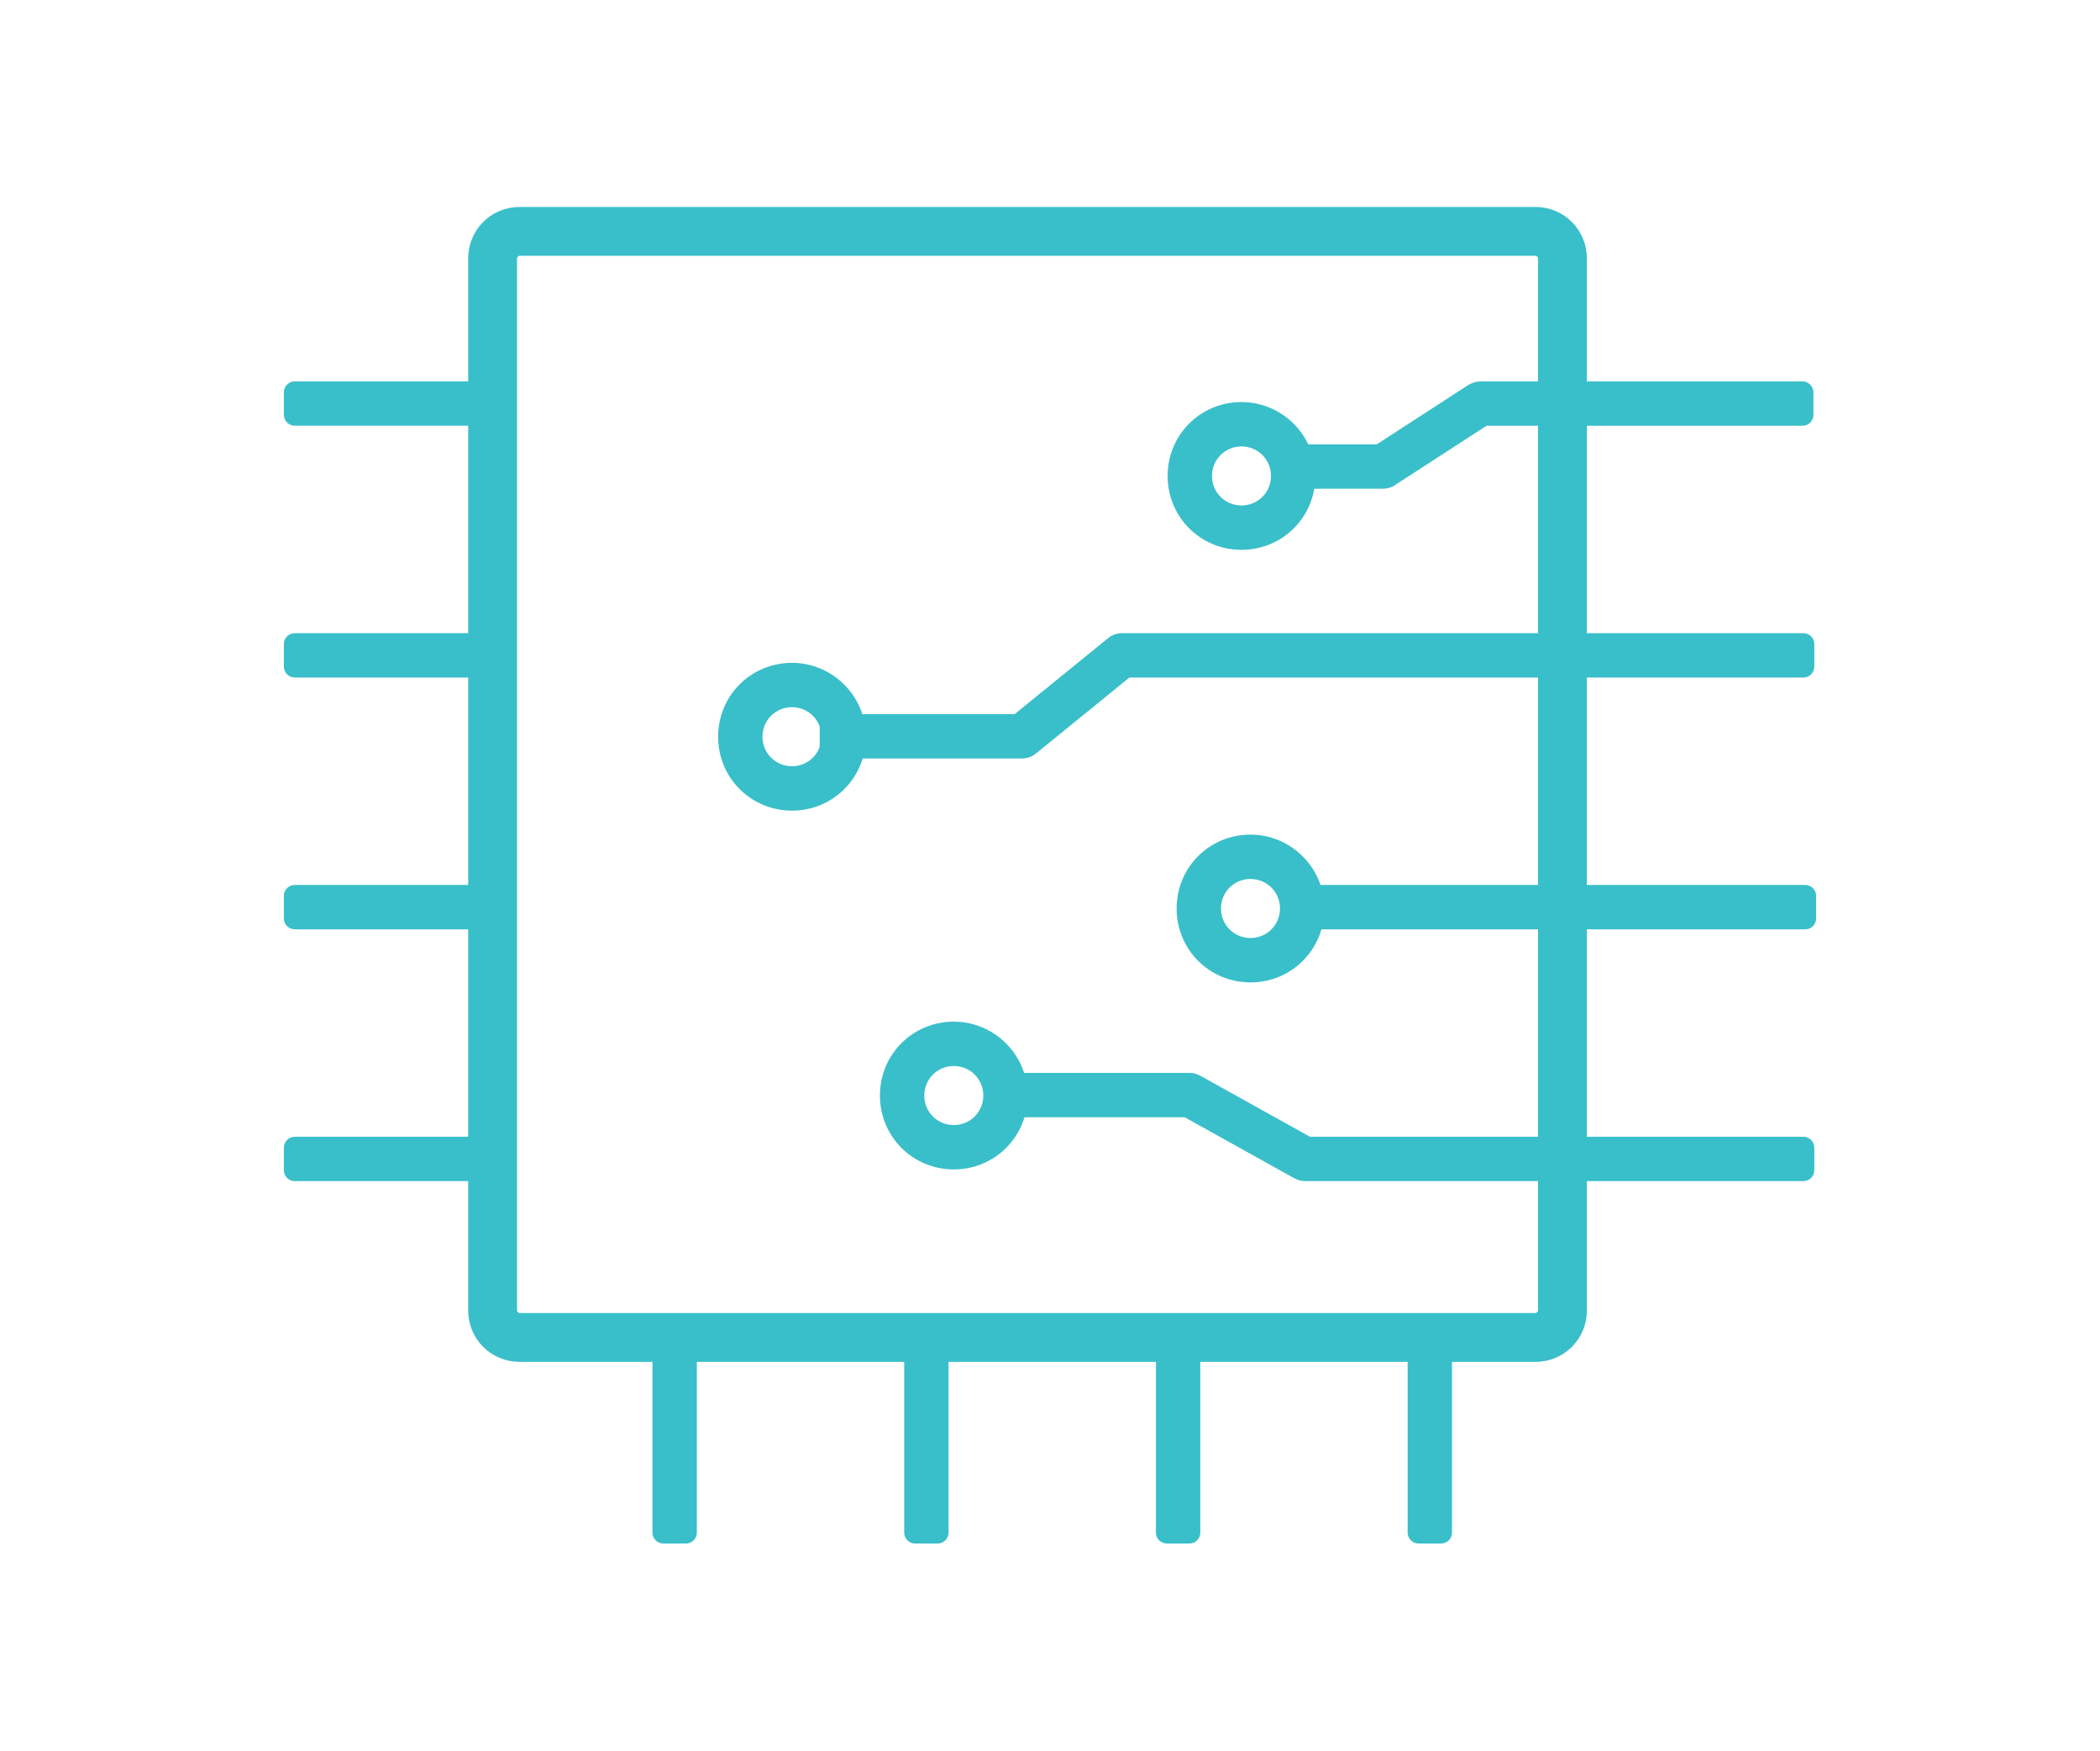
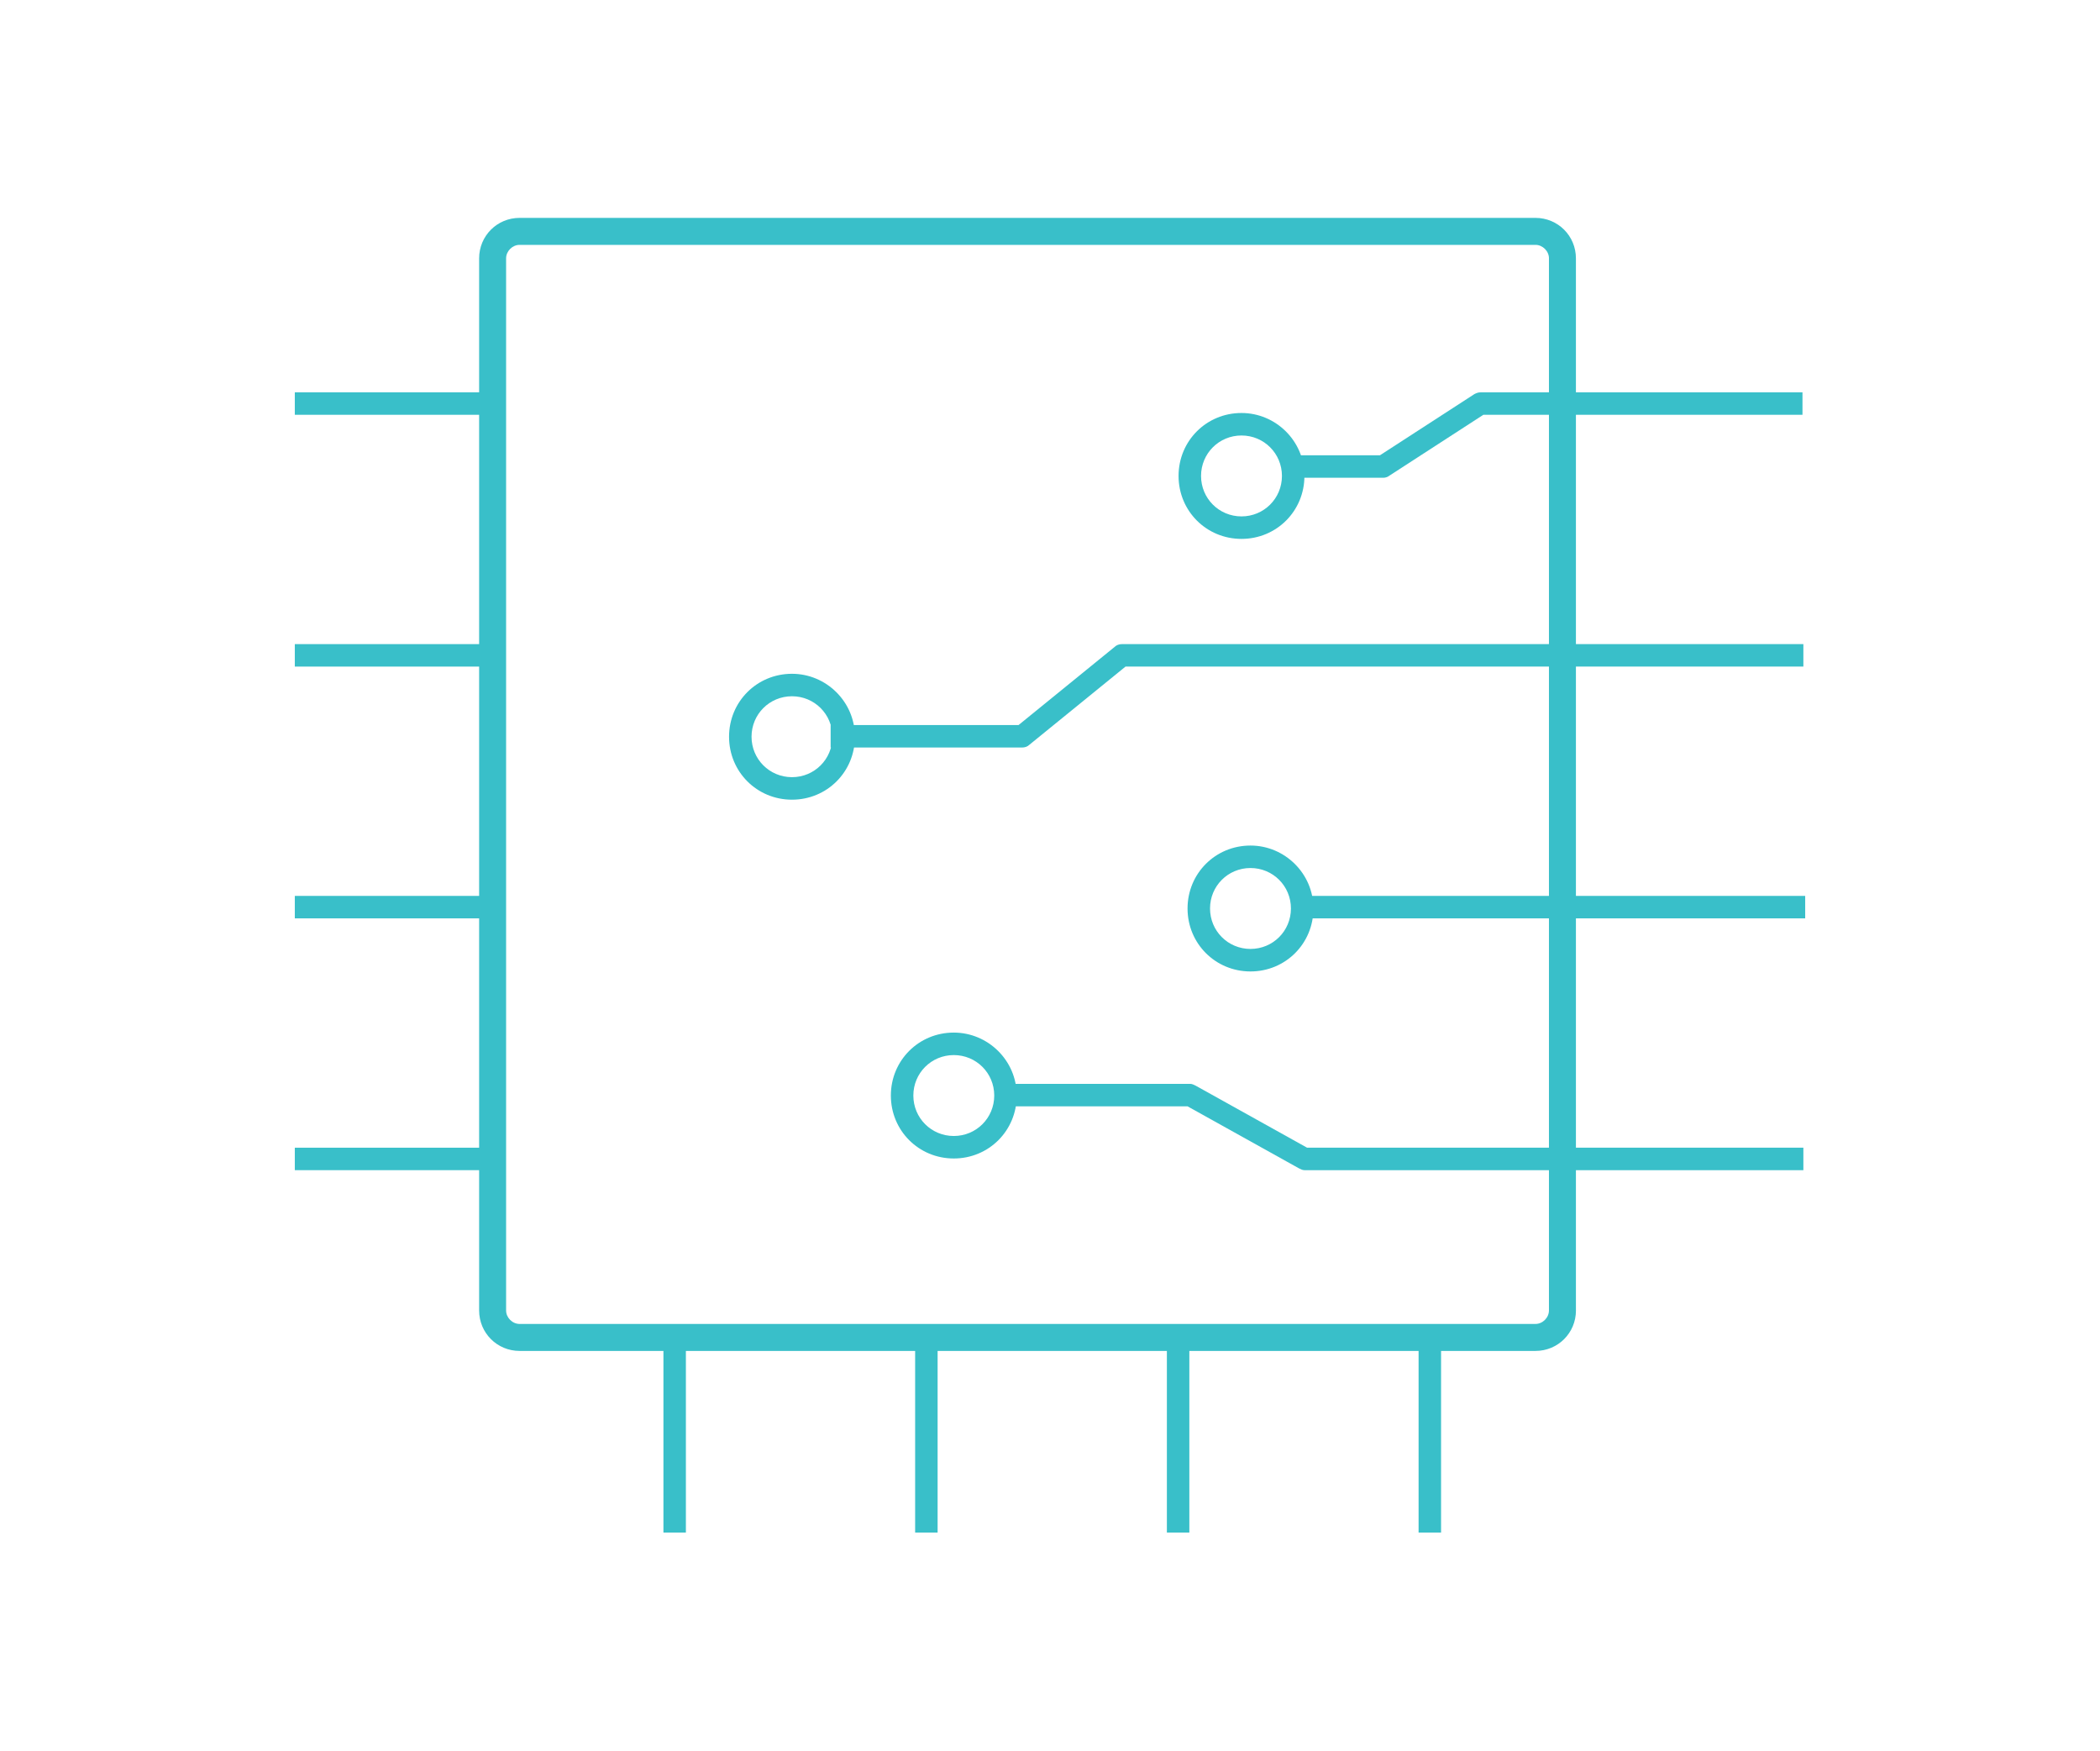
<svg xmlns="http://www.w3.org/2000/svg" version="1.1" id="Layer_1" x="0px" y="0px" viewBox="0 0 96 80" style="enable-background:new 0 0 96 80;" xml:space="preserve">
  <rect style="fill:none;" width="96" height="80" />
  <g>
    <g>
      <g>
        <g>
-           <path style="fill:#39BFC9;stroke:#39BFC9;stroke-linecap:round;stroke-linejoin:round;stroke-miterlimit:10;" d="M57.165,39.671      c1.027,0,1.849,0.822,1.849,1.849c0,1.027-0.822,1.849-1.849,1.849c-1.027,0-1.849-0.822-1.849-1.849      C55.315,40.493,56.137,39.671,57.165,39.671 M57.165,38.644c-1.603,0-2.877,1.274-2.877,2.877c0,1.603,1.274,2.877,2.877,2.877      c1.603,0,2.877-1.274,2.877-2.877C60.042,39.918,58.727,38.644,57.165,38.644L57.165,38.644z" />
+           <path style="fill:#39BFC9;fill:#39BFC9;fill-linecap:round;fill-linejoin:round;fill-miterlimit:10;" d="M57.165,39.671      c1.027,0,1.849,0.822,1.849,1.849c0,1.027-0.822,1.849-1.849,1.849c-1.027,0-1.849-0.822-1.849-1.849      C55.315,40.493,56.137,39.671,57.165,39.671 M57.165,38.644c-1.603,0-2.877,1.274-2.877,2.877c0,1.603,1.274,2.877,2.877,2.877      c1.603,0,2.877-1.274,2.877-2.877C60.042,39.918,58.727,38.644,57.165,38.644L57.165,38.644z" />
        </g>
      </g>
    </g>
    <g>
      <g>
        <g>
-           <path style="fill:#39BFC9;stroke:#39BFC9;stroke-linecap:round;stroke-linejoin:round;stroke-miterlimit:10;" d="M56.754,19.903      c1.027,0,1.849,0.822,1.849,1.849c0,1.027-0.822,1.849-1.849,1.849c-1.027,0-1.849-0.822-1.849-1.849      C54.905,20.725,55.726,19.903,56.754,19.903 M56.754,18.875c-1.603,0-2.877,1.274-2.877,2.877s1.274,2.877,2.877,2.877      c1.603,0,2.877-1.274,2.877-2.877S58.316,18.875,56.754,18.875L56.754,18.875z" />
+           <path style="fill:#39BFC9;fill:#39BFC9;fill-linecap:round;fill-linejoin:round;fill-miterlimit:10;" d="M56.754,19.903      c1.027,0,1.849,0.822,1.849,1.849c0,1.027-0.822,1.849-1.849,1.849c-1.027,0-1.849-0.822-1.849-1.849      C54.905,20.725,55.726,19.903,56.754,19.903 M56.754,18.875c-1.603,0-2.877,1.274-2.877,2.877s1.274,2.877,2.877,2.877      c1.603,0,2.877-1.274,2.877-2.877S58.316,18.875,56.754,18.875L56.754,18.875z" />
        </g>
      </g>
    </g>
    <g>
      <g>
        <g>
-           <path style="fill:#39BFC9;stroke:#39BFC9;stroke-linecap:round;stroke-linejoin:round;stroke-miterlimit:10;" d="M36.205,31.821      c1.027,0,1.849,0.822,1.849,1.849s-0.822,1.849-1.849,1.849s-1.849-0.822-1.849-1.849S35.177,31.821,36.205,31.821       M36.205,30.794c-1.603,0-2.877,1.274-2.877,2.877c0,1.603,1.274,2.877,2.877,2.877c1.603,0,2.877-1.274,2.877-2.877      C39.082,32.068,37.767,30.794,36.205,30.794L36.205,30.794z" />
+           <path style="fill:#39BFC9;fill:#39BFC9;fill-linecap:round;fill-linejoin:round;fill-miterlimit:10;" d="M36.205,31.821      c1.027,0,1.849,0.822,1.849,1.849s-0.822,1.849-1.849,1.849s-1.849-0.822-1.849-1.849S35.177,31.821,36.205,31.821       M36.205,30.794c-1.603,0-2.877,1.274-2.877,2.877c0,1.603,1.274,2.877,2.877,2.877c1.603,0,2.877-1.274,2.877-2.877      C39.082,32.068,37.767,30.794,36.205,30.794L36.205,30.794z" />
        </g>
      </g>
    </g>
    <g>
      <g>
        <g>
-           <path style="fill:#39BFC9;stroke:#39BFC9;stroke-linecap:round;stroke-linejoin:round;stroke-miterlimit:10;" d="M43.602,48.22      c1.027,0,1.849,0.822,1.849,1.849s-0.822,1.849-1.849,1.849c-1.027,0-1.849-0.822-1.849-1.849      C41.753,49.042,42.575,48.22,43.602,48.22 M43.602,47.192c-1.603,0-2.877,1.274-2.877,2.877c0,1.603,1.274,2.877,2.877,2.877      c1.603,0,2.877-1.274,2.877-2.877C46.479,48.466,45.164,47.192,43.602,47.192L43.602,47.192z" />
+           <path style="fill:#39BFC9;fill:#39BFC9;fill-linecap:round;fill-linejoin:round;fill-miterlimit:10;" d="M43.602,48.22      c1.027,0,1.849,0.822,1.849,1.849s-0.822,1.849-1.849,1.849c-1.027,0-1.849-0.822-1.849-1.849      C41.753,49.042,42.575,48.22,43.602,48.22 M43.602,47.192c-1.603,0-2.877,1.274-2.877,2.877c0,1.603,1.274,2.877,2.877,2.877      c1.603,0,2.877-1.274,2.877-2.877C46.479,48.466,45.164,47.192,43.602,47.192L43.602,47.192z" />
        </g>
      </g>
    </g>
    <g>
      <g>
-         <rect x="13.477" y="17.93" style="fill:#39BFC9;stroke:#39BFC9;stroke-linecap:round;stroke-linejoin:round;stroke-miterlimit:10;" width="8.836" height="1.027" />
+         <rect x="13.477" y="17.93" style="fill:#39BFC9;fill:#39BFC9;fill-linecap:round;fill-linejoin:round;fill-miterlimit:10;" width="8.836" height="1.027" />
      </g>
    </g>
    <g>
      <g>
-         <rect x="13.477" y="29.438" style="fill:#39BFC9;stroke:#39BFC9;stroke-linecap:round;stroke-linejoin:round;stroke-miterlimit:10;" width="8.836" height="1.027" />
+         <rect x="13.477" y="29.438" style="fill:#39BFC9;fill:#39BFC9;fill-linecap:round;fill-linejoin:round;fill-miterlimit:10;" width="8.836" height="1.027" />
      </g>
    </g>
    <g>
      <g>
-         <rect x="13.477" y="40.945" style="fill:#39BFC9;stroke:#39BFC9;stroke-linecap:round;stroke-linejoin:round;stroke-miterlimit:10;" width="8.836" height="1.027" />
+         <rect x="13.477" y="40.945" style="fill:#39BFC9;fill:#39BFC9;fill-linecap:round;fill-linejoin:round;fill-miterlimit:10;" width="8.836" height="1.027" />
      </g>
    </g>
    <g>
      <g>
-         <rect x="13.477" y="52.453" style="fill:#39BFC9;stroke:#39BFC9;stroke-linecap:round;stroke-linejoin:round;stroke-miterlimit:10;" width="8.836" height="1.027" />
+         <rect x="13.477" y="52.453" style="fill:#39BFC9;fill:#39BFC9;fill-linecap:round;fill-linejoin:round;fill-miterlimit:10;" width="8.836" height="1.027" />
      </g>
    </g>
    <g>
      <g>
-         <path style="fill:#39BFC9;stroke:#39BFC9;stroke-linecap:round;stroke-linejoin:round;stroke-miterlimit:10;" d="M63.247,21.835     H58.85v-1.027h4.233l4.315-2.795c0.082-0.041,0.164-0.082,0.288-0.082h14.713v1.027h-14.59l-4.315,2.795     C63.453,21.793,63.33,21.835,63.247,21.835z" />
+         <path style="fill:#39BFC9;fill:#39BFC9;fill-linecap:round;fill-linejoin:round;fill-miterlimit:10;" d="M63.247,21.835     H58.85v-1.027h4.233l4.315-2.795c0.082-0.041,0.164-0.082,0.288-0.082h14.713v1.027h-14.59l-4.315,2.795     C63.453,21.793,63.33,21.835,63.247,21.835z" />
      </g>
    </g>
    <g>
      <g>
-         <path style="fill:#39BFC9;stroke:#39BFC9;stroke-linecap:round;stroke-linejoin:round;stroke-miterlimit:10;" d="M46.726,34.164     h-8.754v-1.027h8.59l4.398-3.576c0.082-0.082,0.205-0.123,0.329-0.123H82.44v1.027H51.452l-4.398,3.576     C46.973,34.123,46.849,34.164,46.726,34.164z" />
+         <path style="fill:#39BFC9;fill:#39BFC9;fill-linecap:round;fill-linejoin:round;fill-miterlimit:10;" d="M46.726,34.164     h-8.754v-1.027h8.59l4.398-3.576c0.082-0.082,0.205-0.123,0.329-0.123H82.44v1.027H51.452l-4.398,3.576     C46.973,34.123,46.849,34.164,46.726,34.164z" />
      </g>
    </g>
    <g>
      <g>
-         <path style="fill:#39BFC9;stroke:#39BFC9;stroke-linecap:round;stroke-linejoin:round;stroke-miterlimit:10;" d="M82.44,53.48     h-22.81c-0.082,0-0.164-0.041-0.247-0.082l-5.096-2.836h-8.795v-1.027h8.918c0.082,0,0.164,0.041,0.247,0.082l5.096,2.836H82.44     V53.48z" />
+         <path style="fill:#39BFC9;fill:#39BFC9;fill-linecap:round;fill-linejoin:round;fill-miterlimit:10;" d="M82.44,53.48     h-22.81c-0.082,0-0.164-0.041-0.247-0.082l-5.096-2.836h-8.795v-1.027h8.918c0.082,0,0.164,0.041,0.247,0.082l5.096,2.836H82.44     V53.48z" />
      </g>
    </g>
    <g>
      <g>
        <g>
-           <rect x="30.328" y="61.207" style="fill:#39BFC9;stroke:#39BFC9;stroke-linecap:round;stroke-linejoin:round;stroke-miterlimit:10;" width="1.027" height="8.836" />
+           <rect x="30.328" y="61.207" style="fill:#39BFC9;fill:#39BFC9;fill-linecap:round;fill-linejoin:round;fill-miterlimit:10;" width="1.027" height="8.836" />
        </g>
      </g>
      <g>
        <g>
-           <rect x="41.835" y="61.207" style="fill:#39BFC9;stroke:#39BFC9;stroke-linecap:round;stroke-linejoin:round;stroke-miterlimit:10;" width="1.027" height="8.836" />
+           <rect x="41.835" y="61.207" style="fill:#39BFC9;fill:#39BFC9;fill-linecap:round;fill-linejoin:round;fill-miterlimit:10;" width="1.027" height="8.836" />
        </g>
      </g>
      <g>
        <g>
-           <rect x="53.343" y="61.207" style="fill:#39BFC9;stroke:#39BFC9;stroke-linecap:round;stroke-linejoin:round;stroke-miterlimit:10;" width="1.027" height="8.836" />
+           <rect x="53.343" y="61.207" style="fill:#39BFC9;fill:#39BFC9;fill-linecap:round;fill-linejoin:round;fill-miterlimit:10;" width="1.027" height="8.836" />
        </g>
      </g>
      <g>
        <g>
-           <rect x="64.85" y="61.207" style="fill:#39BFC9;stroke:#39BFC9;stroke-linecap:round;stroke-linejoin:round;stroke-miterlimit:10;" width="1.027" height="8.836" />
+           <rect x="64.85" y="61.207" style="fill:#39BFC9;fill:#39BFC9;fill-linecap:round;fill-linejoin:round;fill-miterlimit:10;" width="1.027" height="8.836" />
        </g>
      </g>
    </g>
    <g>
      <g>
-         <rect x="59.59" y="40.945" style="fill:#39BFC9;stroke:#39BFC9;stroke-linecap:round;stroke-linejoin:round;stroke-miterlimit:10;" width="22.933" height="1.027" />
+         <rect x="59.59" y="40.945" style="fill:#39BFC9;fill:#39BFC9;fill-linecap:round;fill-linejoin:round;fill-miterlimit:10;" width="22.933" height="1.027" />
      </g>
    </g>
    <g>
      <g>
-         <path style="fill:#39BFC9;stroke:#39BFC9;stroke-linecap:round;stroke-linejoin:round;stroke-miterlimit:10;" d="M72.043,59.892     c0,1.027-0.822,1.849-1.849,1.849H23.752c-1.027,0-1.849-0.822-1.849-1.849V11.807c0-1.027,0.822-1.849,1.849-1.849h46.441     c1.027,0,1.849,0.822,1.849,1.849V59.892z M70.81,11.807c0-0.329-0.288-0.616-0.616-0.616H23.752     c-0.329,0-0.616,0.288-0.616,0.616v48.085c0,0.329,0.288,0.616,0.616,0.616h46.441c0.329,0,0.616-0.288,0.616-0.616V11.807z" />
+         <path style="fill:#39BFC9;fill:#39BFC9;fill-linecap:round;fill-linejoin:round;fill-miterlimit:10;" d="M72.043,59.892     c0,1.027-0.822,1.849-1.849,1.849H23.752c-1.027,0-1.849-0.822-1.849-1.849V11.807c0-1.027,0.822-1.849,1.849-1.849h46.441     c1.027,0,1.849,0.822,1.849,1.849V59.892z M70.81,11.807c0-0.329-0.288-0.616-0.616-0.616H23.752     c-0.329,0-0.616,0.288-0.616,0.616v48.085c0,0.329,0.288,0.616,0.616,0.616h46.441c0.329,0,0.616-0.288,0.616-0.616V11.807z" />
      </g>
    </g>
  </g>
</svg>
